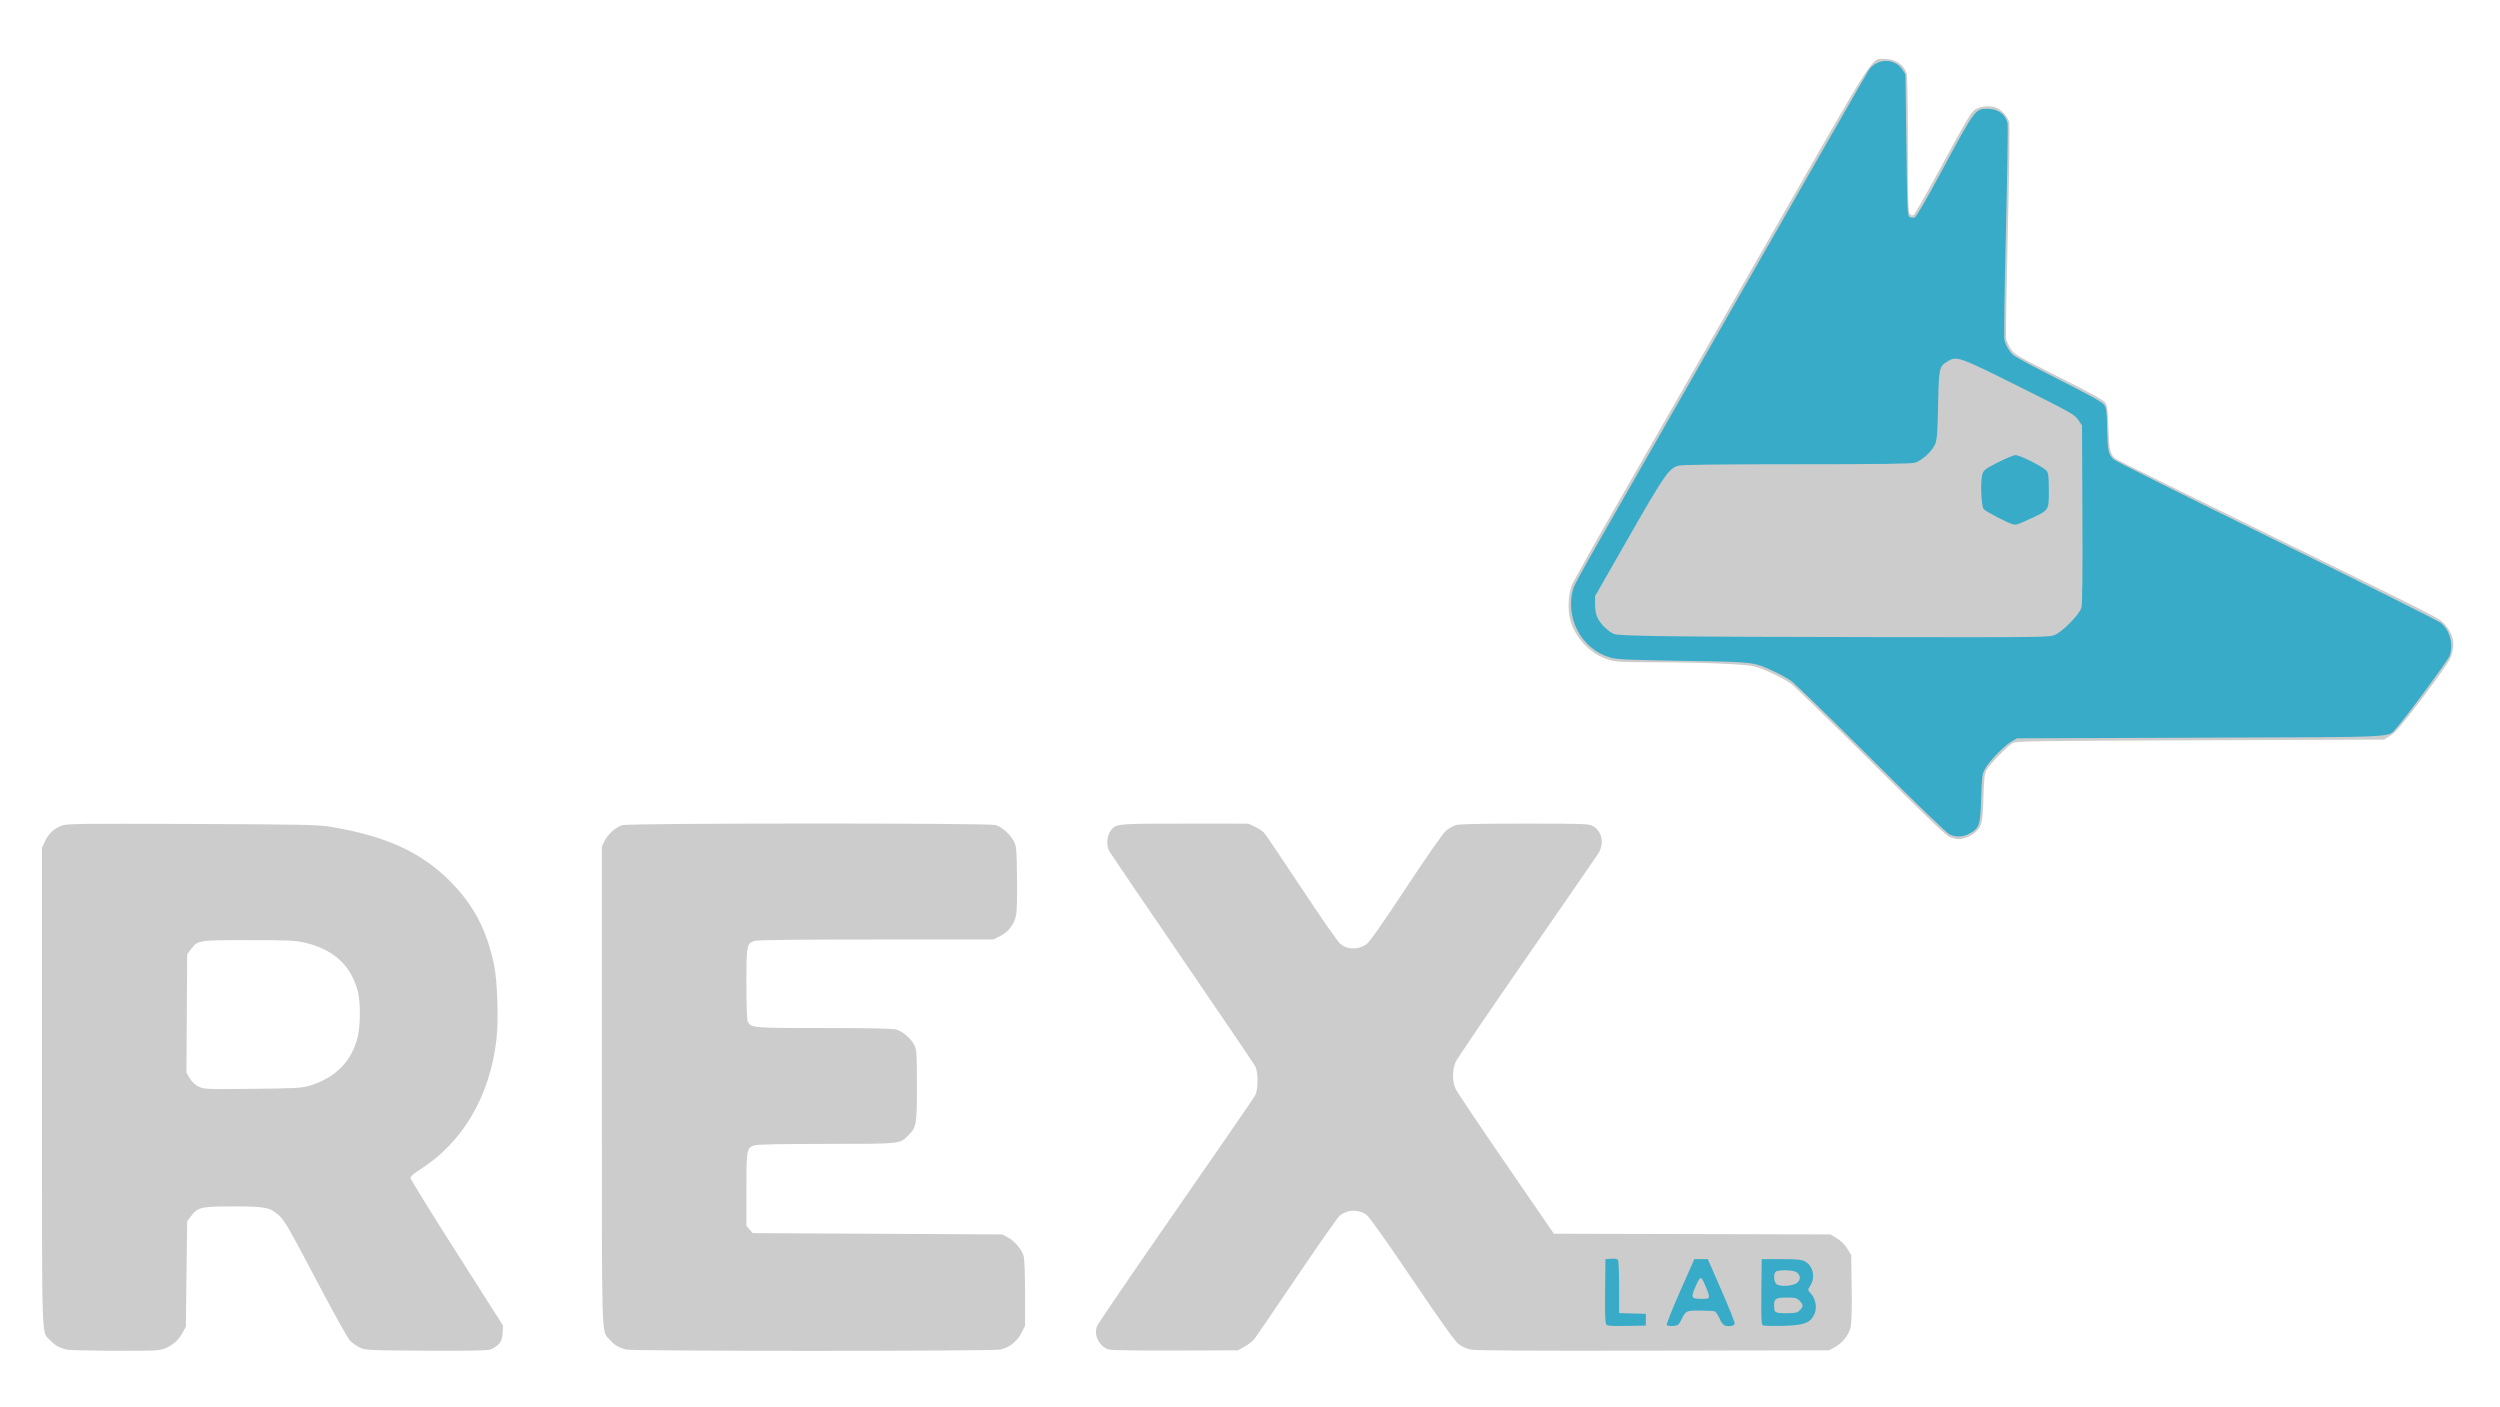
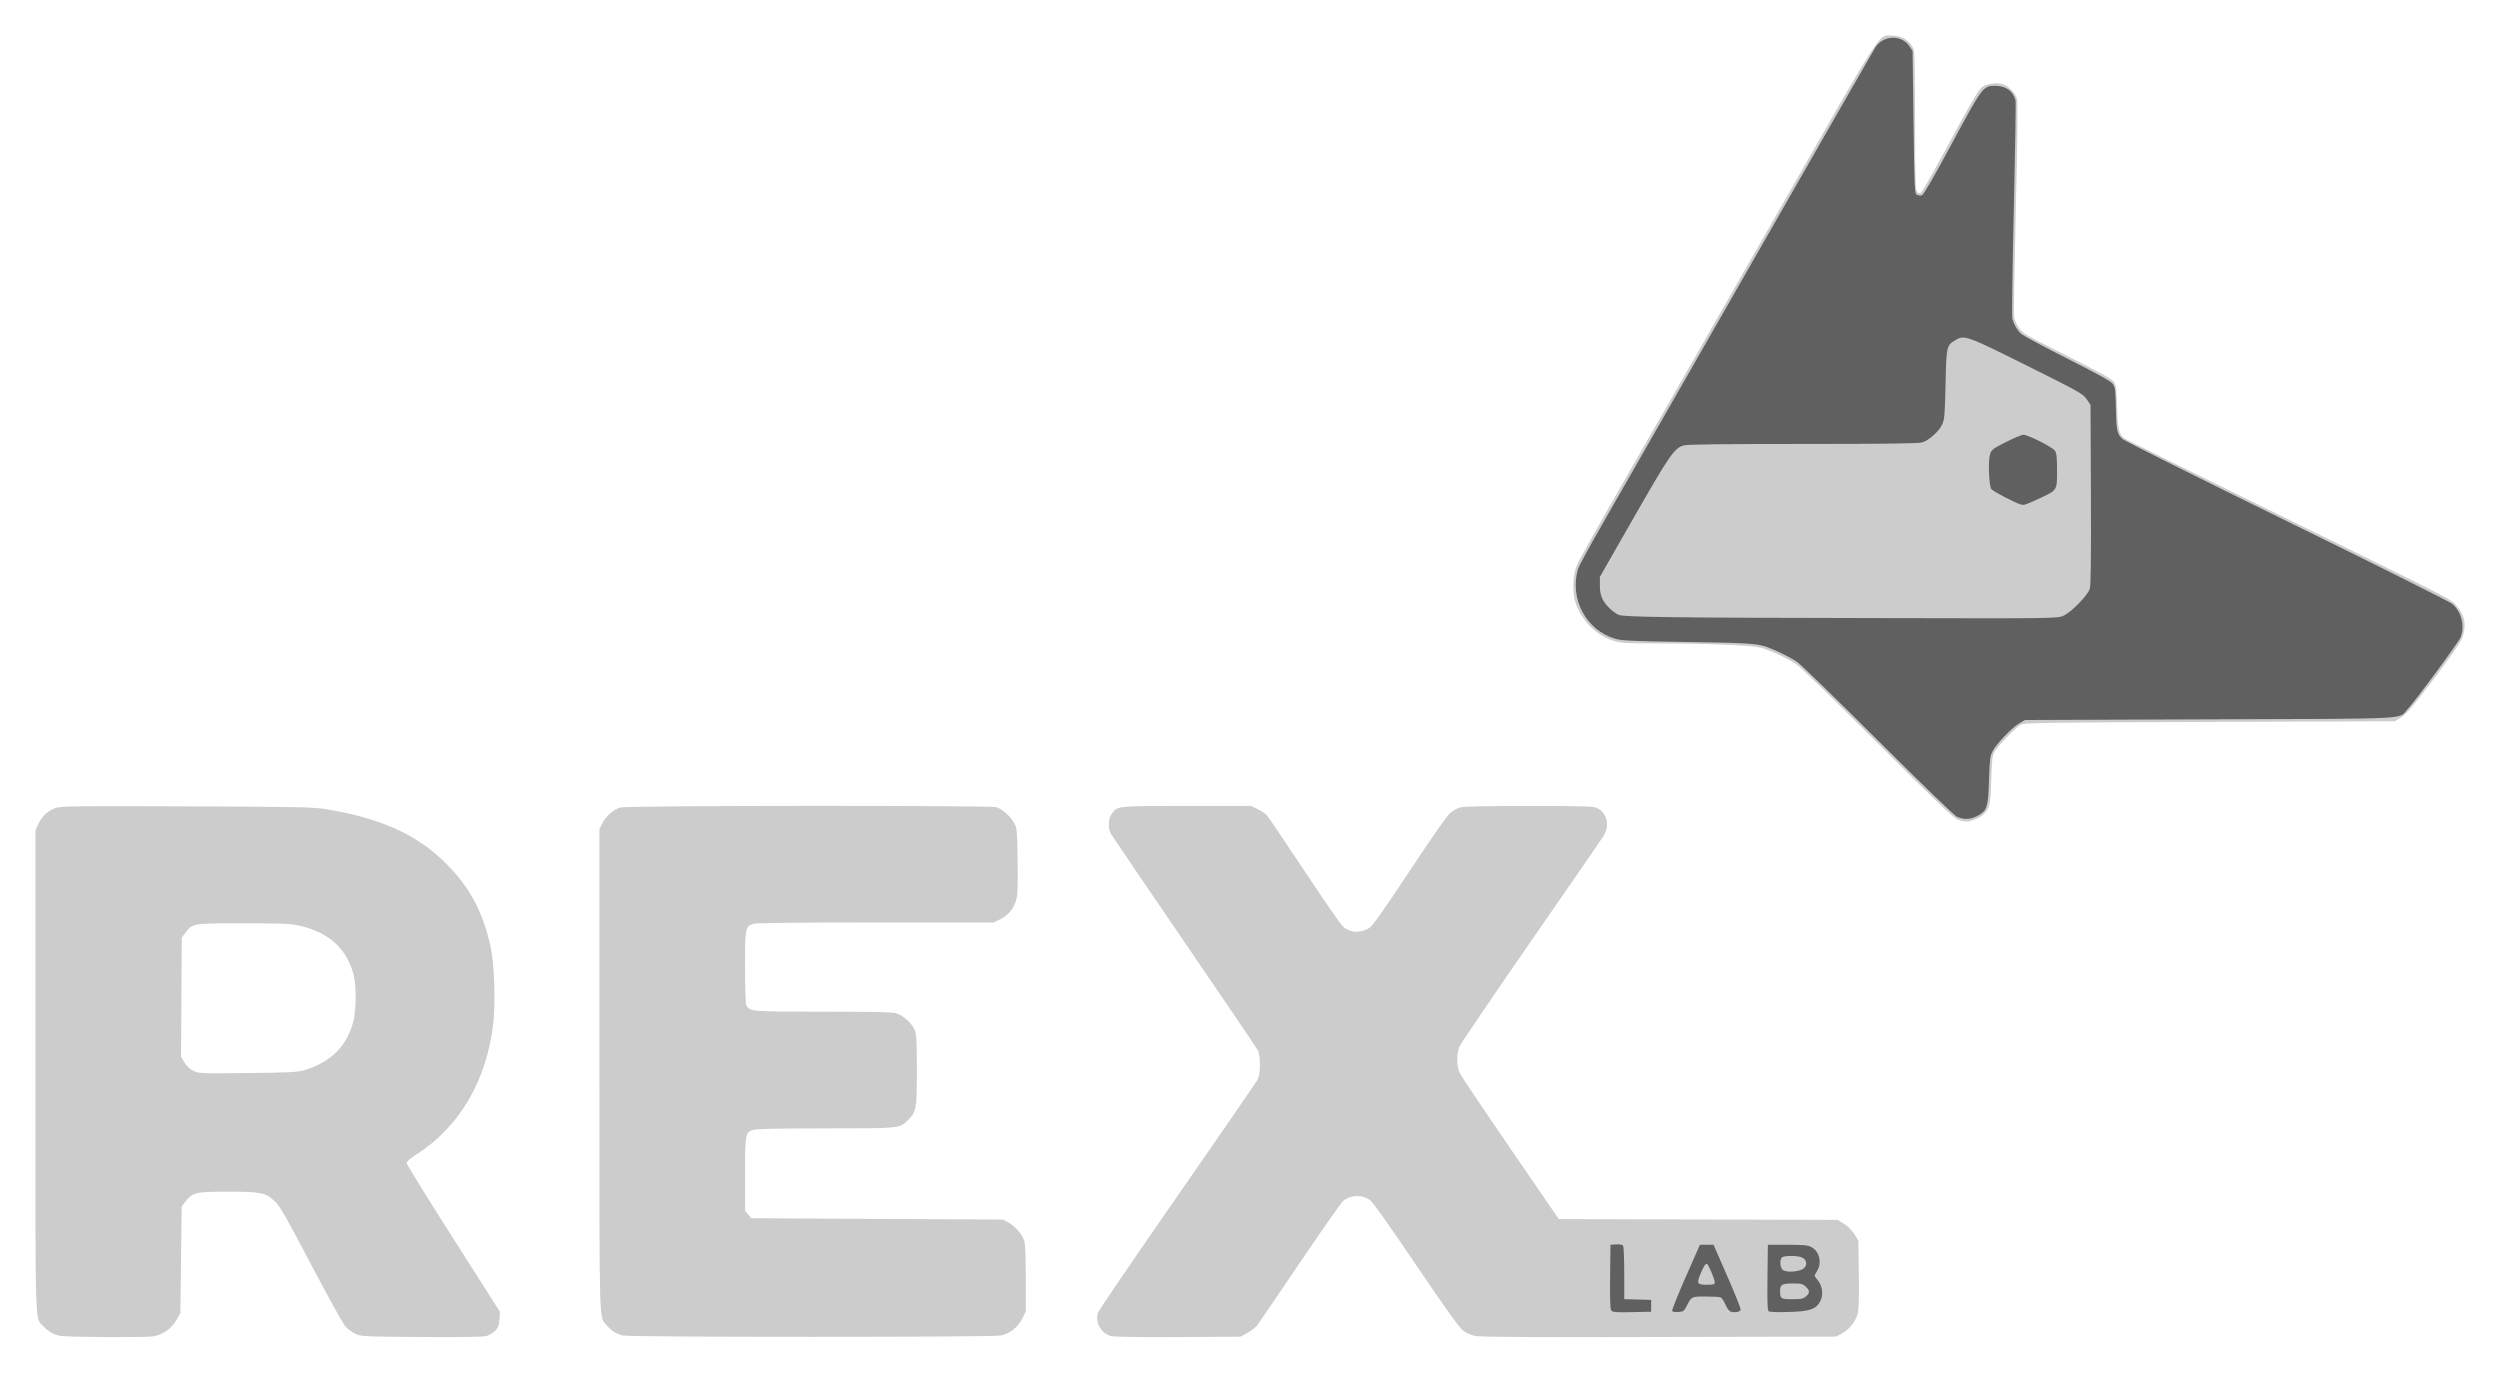
- <svg xmlns="http://www.w3.org/2000/svg" id="svg3336" version="1.1" width="1920" height="1080" viewBox="0 0 1920 1080">
+ <svg xmlns="http://www.w3.org/2000/svg" id="svg3336" version="1.1" width="70.645" height="38.786" viewBox="0 0 70.645 38.786">
  <defs id="defs3340" />
-   <g id="g3361" transform="translate(-67.22598,-1081.461)">
-     <path style="fill:#cccccc" d="m 118.187,2117.901 c -5.272,-1.241 -8.691,-3.189 -12.417,-7.073 -6.803,-7.092 -6.302,8.416 -6.291,-194.553 l 0.01,-183.782 2.347,-5.041 c 2.715,-5.831 6.765,-9.58 12.861,-11.909 3.913,-1.494 13.039,-1.612 99.79,-1.283 82.324,0.312 96.866,0.587 105.528,1.994 42.919,6.971 70.649,19.526 92.985,42.101 17.906,18.097 27.807,36.825 33.538,63.438 2.725,12.654 3.739,42.767 1.955,58.05 -5.104,43.719 -25.874,79.022 -58.774,99.898 -4.583,2.908 -7.25,5.258 -7.25,6.389 0,0.984 16.001,26.893 35.558,57.575 l 35.558,55.787 -0.372,5.751 c -0.304,4.691 -0.904,6.307 -3.261,8.766 -1.589,1.658 -4.611,3.479 -6.717,4.046 -2.446,0.659 -20.339,0.924 -49.548,0.734 -44.206,-0.287 -45.868,-0.367 -50.219,-2.421 -2.475,-1.168 -5.906,-3.643 -7.623,-5.5 -1.718,-1.857 -13.53,-23.176 -26.249,-47.376 -19.33,-36.778 -23.862,-44.681 -27.615,-48.152 -7.201,-6.66 -10.548,-7.348 -35.731,-7.348 -24.693,0 -27.052,0.556 -32.474,7.66 l -2.808,3.679 -0.5,40.58 -0.5,40.58 -3.093,5.5 c -3.655,6.498 -10.747,11.364 -18.018,12.36 -6.973,0.956 -66.304,0.577 -70.671,-0.452 z m 185.782,-202.331 c 20.763,-6.034 33.565,-18.909 38.108,-38.327 2.051,-8.768 2.017,-26.778 -0.067,-34.579 -5.337,-19.98 -18.783,-32.211 -41.041,-37.331 -6.953,-1.599 -12.579,-1.84 -43,-1.84 -39.133,0 -38.671,-0.075 -44.198,7.17 l -2.802,3.672 -0.28,45.441 -0.28,45.441 2.503,4.271 c 1.624,2.771 4.004,5.028 6.78,6.428 4.195,2.117 4.981,2.151 41.277,1.778 31.45,-0.323 37.9,-0.641 43,-2.123 z m 244.218,202.331 c -5.583,-1.315 -9.029,-3.36 -12.694,-7.535 -6.474,-7.374 -6.023,7.184 -6.023,-194.526 l 0,-184.216 2.088,-4.313 c 2.558,-5.284 8.584,-10.604 13.771,-12.158 5.255,-1.575 280.804,-1.659 286.462,-0.088 4.718,1.31 11.105,6.949 14.002,12.36 2.031,3.795 2.2,5.681 2.513,28.068 0.214,15.334 -0.071,25.844 -0.79,29.107 -1.531,6.954 -5.974,12.681 -12.274,15.82 l -5.164,2.573 -90.154,0 c -61.708,0 -91.127,0.339 -93.238,1.075 -6.037,2.104 -6.215,3.051 -6.215,32.956 0,16.675 0.396,27.841 1.03,29.025 2.614,4.885 3.318,4.945 58.555,4.945 36.331,0 52.834,0.345 55.557,1.161 5.176,1.551 11.704,7.29 13.972,12.284 1.644,3.619 1.842,6.961 1.842,31.056 0,29.749 -0.331,31.661 -6.563,37.893 -6.7,6.7 -5.366,6.561 -62.994,6.585 -34.517,0.014 -53.141,0.385 -55.184,1.097 -6.058,2.112 -6.215,2.966 -6.215,33.834 l 0,27.98 2.413,2.806 2.413,2.806 95.837,0.5 95.837,0.5 4.143,2.216 c 5.239,2.802 10.694,9.127 12.197,14.143 0.746,2.491 1.161,12.782 1.161,28.828 l 0,24.955 -2.75,5.422 c -3.372,6.648 -9.335,11.36 -16.256,12.844 -6.307,1.353 -281.532,1.353 -287.276,5e-4 z m 370.678,0.037 c -7.341,-2.194 -11.831,-11.064 -9.108,-17.996 0.801,-2.039 28.031,-41.97 60.51,-88.734 32.479,-46.764 59.868,-86.531 60.864,-88.371 2.478,-4.577 2.531,-18.018 0.089,-22.518 -0.947,-1.745 -26.087,-38.832 -55.867,-82.415 -29.78,-43.583 -55.041,-80.761 -56.137,-82.618 -2.443,-4.141 -2.037,-11.662 0.843,-15.608 4.172,-5.716 3.869,-5.686 57.063,-5.675 l 48.849,0.01 5,2.358 c 2.75,1.297 5.965,3.43 7.144,4.74 1.179,1.31 13.909,20.157 28.288,41.882 14.379,21.725 27.665,40.935 29.525,42.69 5.395,5.088 13.295,5.591 20.34,1.294 2.397,-1.462 10.745,-13.279 30.575,-43.28 16.82,-25.447 28.709,-42.448 31.01,-44.345 2.052,-1.692 5.446,-3.59 7.541,-4.217 2.629,-0.788 18.962,-1.141 52.709,-1.141 45.449,0 49.14,0.129 52.307,1.827 7.258,3.893 9.167,13.483 4.224,21.227 -1.561,2.445 -26.368,38.421 -55.127,79.946 -28.759,41.525 -53.21,77.525 -54.335,80 -2.636,5.801 -2.671,15.035 -0.079,20.668 1.032,2.243 18.441,28.202 38.686,57.687 l 36.809,53.609 106.27,0.268 106.27,0.268 4.895,3.026 c 3.03,1.874 6.047,4.89 7.921,7.918 l 3.026,4.892 0.334,25.082 c 0.215,16.144 -0.068,26.906 -0.792,30.201 -1.342,6.1 -6.354,12.432 -12.399,15.665 l -4.143,2.216 -134.99,0.271 c -95.011,0.191 -136.554,-0.054 -140.271,-0.825 -3.149,-0.654 -6.921,-2.378 -9.342,-4.271 -2.828,-2.211 -13.704,-17.442 -35.827,-50.175 -20.775,-30.738 -32.895,-47.77 -35.03,-49.226 -6.221,-4.242 -14.363,-3.955 -20.302,0.717 -1.393,1.096 -16.159,22.134 -32.812,46.75 -16.653,24.617 -31.323,46.148 -32.598,47.847 -1.276,1.699 -4.684,4.399 -7.574,6 l -5.254,2.912 -48,0.187 c -27.219,0.106 -49.344,-0.215 -51.105,-0.741 z m 646.184,-393.43 c -3.051,-1.087 -16.469,-13.904 -60.5,-57.788 -31.119,-31.015 -58.873,-58.029 -61.675,-60.031 -6.529,-4.664 -20.199,-11.176 -27.904,-13.292 -6.869,-1.887 -38.686,-3.199 -80.645,-3.326 -22.727,-0.069 -26.385,-0.306 -32.154,-2.088 -12.551,-3.877 -23.769,-15.039 -28.366,-28.227 -2.829,-8.114 -2.47,-21.536 0.782,-29.263 1.389,-3.3 18.942,-34.575 39.007,-69.5 20.065,-34.925 70.647,-123.298 112.403,-196.384 84.141,-147.27 78.111,-137.902 88.762,-137.902 7.841,0 14.151,4.018 16.645,10.601 0.706,1.862 1.067,20.335 1.067,54.559 0,43.495 0.23,52.053 1.441,53.685 1.085,1.461 1.845,1.694 3.072,0.941 0.896,-0.55 10.935,-18.268 22.308,-39.374 15.417,-28.61 21.512,-39.017 23.956,-40.9 3.888,-2.996 11.297,-4.017 16.556,-2.281 4.264,1.407 9.211,6.742 10.459,11.278 0.555,2.019 0.172,33.999 -0.999,83.277 -1.045,44 -1.646,81.383 -1.335,83.073 0.311,1.69 1.877,5.142 3.48,7.669 2.816,4.441 4.059,5.171 36.859,21.656 24.946,12.537 34.443,17.795 35.823,19.831 1.587,2.341 1.958,5.327 2.391,19.271 0.551,17.745 1.42,21.087 6.314,24.294 1.336,0.875 49.839,24.842 107.785,53.26 146.071,71.636 139.852,68.461 144.569,73.82 6.527,7.415 7.908,15.452 4.27,24.838 -1.311,3.382 -9.15,14.647 -21.75,31.256 -15.922,20.988 -20.644,26.55 -24.622,29 l -4.921,3.031 -141.079,0.5 c -129.603,0.459 -141.323,0.636 -144.079,2.177 -4.134,2.311 -17.891,16.55 -20.118,20.823 -1.494,2.867 -1.923,6.757 -2.368,21.5 -0.594,19.695 -1.18,21.937 -7.009,26.842 -3.073,2.586 -8.756,4.68 -12.505,4.608 -1.1,-0.021 -3.764,-0.667 -5.921,-1.435 z" id="path3371" />
-     <path style="fill:#37abc8" d="m 1300.846,2098.645 c -0.83,-1 -1.085,-8.376 -0.894,-25.776 l 0.268,-24.376 4.401,-0.315 c 2.844,-0.203 4.696,0.15 5.235,1 0.459,0.723 0.841,10.187 0.849,21.03 l 0.015,19.715 10.25,0.285 10.25,0.285 0,4.5 0,4.5 -14.606,0.276 c -11.556,0.218 -14.849,-0.016 -15.768,-1.124 z m 46.41,0.407 c -0.356,-0.576 4.266,-12.188 10.272,-25.803 l 10.919,-24.755 5.187,0 5.187,0 10.48,23.971 c 5.764,13.184 10.349,24.659 10.189,25.5 -0.326,1.71 -3.799,2.49 -7.243,1.625 -1.524,-0.383 -2.962,-2.179 -4.376,-5.468 -1.159,-2.694 -2.829,-5.175 -3.711,-5.513 -0.882,-0.339 -6.012,-0.615 -11.399,-0.615 -10.807,0 -10.713,-0.047 -14.369,7.197 -1.977,3.918 -2.545,4.331 -6.33,4.606 -2.287,0.167 -4.45,-0.169 -4.806,-0.745 z m 32.464,-21.992 c 0,-2.396 -4.985,-14.066 -6.008,-14.066 -1.177,0 -2.476,2.084 -4.891,7.847 -3.038,7.252 -2.501,8.153 4.868,8.153 5.296,0 6.031,-0.236 6.031,-1.934 z m 41.232,22.167 c -0.979,-0.674 -1.207,-6.554 -1,-25.803 l 0.268,-24.93 15,0 c 12.448,9e-4 15.55,0.301 18.233,1.767 6.21,3.392 8.14,11.965 4.149,18.424 -2.118,3.426 -2.118,3.428 -0.125,5.618 4.641,5.099 5.665,12.445 2.493,17.881 -3.266,5.598 -8.043,7.114 -23.75,7.538 -7.7,0.208 -14.57,-0.015 -15.268,-0.495 z m 28.453,-11.408 c 2.945,-2.767 2.916,-4.315 -0.14,-7.371 -2.161,-2.16 -3.334,-2.454 -9.8,-2.454 -8.258,0 -9.745,0.857 -9.745,5.618 0,6.077 0.443,6.382 9.293,6.382 6.918,0 8.411,-0.312 10.393,-2.174 z m -1.533,-21.534 c 2.686,-2.686 1.9,-6.492 -1.675,-8.121 -3.357,-1.53 -13.738,-1.51 -15.277,0.029 -1.753,1.753 -1.465,7.392 0.477,9.334 2.493,2.493 13.576,1.658 16.476,-1.242 z m 116.848,-343.872 c -2.22,-0.952 -24.342,-22.279 -60.5,-58.325 -31.35,-31.254 -59.172,-58.281 -61.827,-60.061 -2.655,-1.78 -8.505,-4.953 -13,-7.052 -15.407,-7.192 -14.76,-7.118 -69.815,-7.991 -41.896,-0.664 -50.556,-1.05 -55.5,-2.471 -22.419,-6.443 -35.307,-30.688 -28.453,-53.522 0.578,-1.925 8.544,-16.55 17.702,-32.5 9.158,-15.95 59.605,-104.149 112.105,-195.999 52.5,-91.85 96.232,-168.097 97.183,-169.438 6.376,-8.993 19.776,-9.102 25.603,-0.208 l 2.389,3.647 0.71,54.297 c 0.677,51.767 0.798,54.344 2.594,55.305 1.036,0.555 2.742,0.736 3.79,0.404 1.253,-0.398 8.989,-13.78 22.575,-39.051 23.409,-43.543 24.089,-44.455 33.11,-44.455 8.236,0 13.916,4.027 15.656,11.097 0.351,1.428 -0.23,38.859 -1.292,83.179 -1.065,44.441 -1.561,81.873 -1.105,83.461 1.285,4.48 3.639,8.531 6.544,11.263 1.462,1.375 17.352,9.925 35.312,19 23.485,11.867 33.224,17.293 34.686,19.323 1.801,2.5 2.068,4.617 2.336,18.5 0.326,16.889 0.904,19.589 5.02,23.458 1.472,1.384 57.802,29.541 125.177,62.57 67.375,33.03 124.141,61.411 126.146,63.07 6.911,5.717 9.745,16.355 6.692,25.114 -1.232,3.534 -34.556,48.801 -40.708,55.297 -7.417,7.831 6.762,7.109 -150.63,7.668 l -141,0.5 -4.568,2.686 c -5.639,3.315 -17.113,15.327 -20.114,21.058 -1.988,3.796 -2.288,6.201 -2.773,22.256 -0.627,20.734 -1.439,23.197 -8.965,27.176 -5.029,2.659 -10.038,2.907 -15.08,0.745 z m 80.915,-153.468 c 6.059,-2.749 18.627,-15.658 20.07,-20.616 0.788,-2.706 1.028,-23.929 0.816,-72.002 l -0.301,-68.164 -3,-4.336 c -2.823,-4.079 -5.51,-5.588 -45.5,-25.53 -46.214,-23.047 -47.743,-23.588 -54.696,-19.349 -6.593,4.02 -6.748,4.729 -7.343,33.495 -0.459,22.177 -0.81,26.682 -2.362,30.306 -2.273,5.31 -10.112,12.48 -15.364,14.053 -2.933,0.879 -26.636,1.19 -90.852,1.194 -60.557,0 -88.095,0.342 -90.881,1.115 -7.227,2.006 -10.775,7.117 -38.035,54.801 l -25.968,45.422 0.037,6.578 c 0.027,4.747 0.637,7.718 2.191,10.673 2.335,4.439 7.924,9.837 12.133,11.72 3.868,1.73 44.389,2.228 199.139,2.449 133.642,0.191 135.56,0.166 139.915,-1.81 z m -32.915,-84.962 c -4.233,-1.188 -20.525,-9.715 -22.034,-11.532 -1.876,-2.26 -2.641,-21.265 -1.067,-26.516 1.051,-3.507 1.948,-4.206 12.038,-9.367 5.996,-3.067 12.072,-5.577 13.501,-5.577 3.54,0 22.027,9.398 23.985,12.193 1.237,1.766 1.578,5.011 1.578,15.03 0,15.288 0.196,14.977 -13.378,21.248 -11.549,5.336 -11.629,5.361 -14.622,4.521 z" id="path3363" />
+   <g id="g3361" transform="translate(-990.1067,-1603.359)">
+     <path style="fill:#cccccc" d="m 991.801,1641.106 c -0.195,-0.045 -0.322,-0.118 -0.46,-0.262 -0.252,-0.263 -0.234,0.312 -0.233,-7.211 l 3.8e-4,-6.812 0.087,-0.187 c 0.101,-0.216 0.251,-0.355 0.477,-0.441 0.145,-0.055 0.483,-0.06 3.699,-0.048 3.052,0.011 3.59,0.022 3.912,0.074 1.591,0.258 2.619,0.724 3.447,1.56 0.664,0.671 1.031,1.365 1.243,2.352 0.101,0.469 0.139,1.585 0.072,2.152 -0.189,1.62 -0.959,2.929 -2.179,3.703 -0.17,0.108 -0.269,0.195 -0.269,0.237 0,0.037 0.593,0.997 1.318,2.134 l 1.318,2.068 -0.013,0.213 c -0.011,0.174 -0.033,0.234 -0.121,0.325 -0.059,0.061 -0.171,0.129 -0.249,0.15 -0.091,0.024 -0.754,0.034 -1.837,0.027 -1.639,-0.011 -1.7,-0.014 -1.861,-0.09 -0.092,-0.043 -0.219,-0.135 -0.283,-0.204 -0.063,-0.069 -0.501,-0.859 -0.973,-1.756 -0.716,-1.363 -0.884,-1.656 -1.024,-1.785 -0.267,-0.247 -0.391,-0.272 -1.324,-0.272 -0.915,0 -1.003,0.021 -1.204,0.284 l -0.104,0.136 -0.018,1.504 -0.018,1.504 -0.115,0.204 c -0.135,0.241 -0.398,0.421 -0.668,0.458 -0.258,0.035 -2.458,0.021 -2.62,-0.017 z m 6.886,-7.5 c 0.77,-0.224 1.244,-0.701 1.413,-1.421 0.075,-0.325 0.074,-0.993 0,-1.282 -0.198,-0.741 -0.696,-1.194 -1.521,-1.384 -0.258,-0.059 -0.466,-0.069 -1.594,-0.069 -1.451,0 -1.433,0 -1.638,0.266 l -0.104,0.136 -0.01,1.684 -0.01,1.684 0.093,0.158 c 0.06,0.102 0.148,0.186 0.251,0.238 0.156,0.079 0.185,0.08 1.53,0.065 1.166,-0.012 1.405,-0.023 1.594,-0.079 z m 9.052,7.5 c -0.207,-0.049 -0.335,-0.125 -0.471,-0.279 -0.24,-0.273 -0.223,0.266 -0.223,-7.21 l 0,-6.828 0.078,-0.16 c 0.094,-0.196 0.318,-0.393 0.51,-0.451 0.195,-0.059 10.409,-0.061 10.618,-0.011 0.175,0.049 0.412,0.258 0.519,0.458 0.076,0.141 0.081,0.211 0.093,1.04 0.011,0.568 0,0.958 -0.029,1.079 -0.057,0.258 -0.222,0.47 -0.455,0.587 l -0.191,0.095 -3.342,0 c -2.287,0 -3.378,0.012 -3.456,0.04 -0.224,0.078 -0.23,0.113 -0.23,1.222 0,0.618 0.014,1.032 0.038,1.076 0.097,0.181 0.123,0.183 2.171,0.183 1.347,0 1.958,0.012 2.059,0.043 0.192,0.058 0.434,0.27 0.518,0.455 0.061,0.134 0.069,0.258 0.069,1.151 0,1.103 -0.012,1.173 -0.243,1.405 -0.248,0.248 -0.199,0.243 -2.335,0.244 -1.279,0 -1.97,0.014 -2.046,0.04 -0.225,0.079 -0.23,0.11 -0.23,1.254 l 0,1.037 0.09,0.104 0.09,0.104 3.552,0.019 3.552,0.018 0.154,0.082 c 0.194,0.103 0.396,0.338 0.452,0.524 0.028,0.092 0.043,0.474 0.043,1.069 l 0,0.925 -0.102,0.201 c -0.125,0.246 -0.346,0.421 -0.603,0.476 -0.234,0.05 -10.435,0.05 -10.648,10e-5 z m 13.74,0 c -0.272,-0.081 -0.439,-0.41 -0.338,-0.667 0.03,-0.076 1.039,-1.556 2.243,-3.289 1.204,-1.734 2.219,-3.208 2.256,-3.276 0.092,-0.17 0.093,-0.668 0.011,-0.835 -0.034,-0.064 -0.967,-1.439 -2.071,-3.055 -1.104,-1.615 -2.04,-2.994 -2.081,-3.062 -0.091,-0.153 -0.076,-0.432 0.031,-0.579 0.155,-0.212 0.143,-0.211 2.115,-0.21 l 1.811,0 0.185,0.088 c 0.102,0.048 0.221,0.127 0.265,0.176 0.043,0.049 0.515,0.747 1.049,1.552 0.533,0.805 1.025,1.517 1.094,1.583 0.2,0.189 0.493,0.207 0.754,0.048 0.089,-0.054 0.398,-0.492 1.133,-1.604 0.624,-0.943 1.064,-1.573 1.149,-1.644 0.077,-0.063 0.202,-0.133 0.28,-0.156 0.098,-0.029 0.703,-0.042 1.954,-0.042 1.685,0 1.821,0.011 1.939,0.068 0.269,0.144 0.34,0.5 0.157,0.787 -0.058,0.091 -0.977,1.424 -2.043,2.963 -1.066,1.539 -1.972,2.874 -2.014,2.965 -0.098,0.215 -0.099,0.557 0,0.766 0.038,0.083 0.684,1.045 1.434,2.138 l 1.364,1.987 3.939,0.011 3.939,0.011 0.181,0.112 c 0.112,0.07 0.224,0.181 0.294,0.294 l 0.112,0.181 0.012,0.93 c 0.011,0.599 0,0.997 -0.029,1.119 -0.05,0.226 -0.236,0.461 -0.46,0.581 l -0.154,0.082 -5.003,0.011 c -3.522,0.011 -5.062,0 -5.199,-0.03 -0.117,-0.024 -0.256,-0.088 -0.346,-0.158 -0.104,-0.082 -0.508,-0.646 -1.328,-1.86 -0.77,-1.139 -1.219,-1.771 -1.298,-1.825 -0.231,-0.157 -0.532,-0.147 -0.753,0.027 -0.051,0.041 -0.599,0.82 -1.216,1.733 -0.617,0.912 -1.161,1.711 -1.208,1.774 -0.047,0.063 -0.173,0.163 -0.281,0.222 l -0.195,0.108 -1.779,0.011 c -1.009,0.011 -1.829,-0.011 -1.894,-0.027 z m 23.952,-14.583 c -0.113,-0.041 -0.61,-0.515 -2.243,-2.142 -1.153,-1.15 -2.182,-2.151 -2.286,-2.225 -0.242,-0.173 -0.749,-0.414 -1.034,-0.493 -0.255,-0.07 -1.434,-0.118 -2.989,-0.123 -0.842,0 -0.978,-0.011 -1.192,-0.078 -0.465,-0.144 -0.881,-0.557 -1.051,-1.046 -0.104,-0.301 -0.091,-0.798 0.029,-1.085 0.051,-0.122 0.702,-1.282 1.446,-2.576 0.744,-1.295 2.619,-4.57 4.166,-7.279 3.119,-5.459 2.895,-5.112 3.29,-5.112 0.291,0 0.525,0.149 0.617,0.393 0.027,0.069 0.039,0.754 0.039,2.022 0,1.612 0.011,1.929 0.053,1.99 0.04,0.054 0.069,0.063 0.114,0.035 0.033,-0.02 0.405,-0.677 0.827,-1.46 0.571,-1.06 0.797,-1.446 0.888,-1.516 0.144,-0.111 0.419,-0.149 0.614,-0.084 0.158,0.052 0.342,0.25 0.388,0.418 0.021,0.074 0.011,1.26 -0.037,3.087 -0.039,1.631 -0.061,3.017 -0.049,3.079 0.011,0.063 0.07,0.191 0.129,0.284 0.104,0.165 0.151,0.192 1.366,0.803 0.925,0.465 1.277,0.66 1.328,0.735 0.059,0.087 0.072,0.197 0.089,0.714 0.02,0.658 0.052,0.782 0.234,0.9 0.05,0.032 1.847,0.921 3.995,1.974 5.414,2.655 5.184,2.538 5.359,2.736 0.242,0.275 0.293,0.573 0.158,0.921 -0.048,0.125 -0.339,0.543 -0.806,1.159 -0.59,0.778 -0.765,0.984 -0.913,1.075 l -0.182,0.112 -5.229,0.018 c -4.804,0.017 -5.238,0.023 -5.34,0.081 -0.153,0.085 -0.663,0.613 -0.746,0.772 -0.055,0.107 -0.071,0.251 -0.088,0.797 -0.022,0.73 -0.043,0.813 -0.26,0.995 -0.114,0.095 -0.325,0.173 -0.464,0.171 -0.041,0 -0.14,-0.024 -0.22,-0.053 z" id="path3371" />
+     <path style="fill:#606060;fill-opacity:1" d="m 1035.638,1640.392 c -0.03,-0.037 -0.04,-0.31 -0.033,-0.955 l 0.011,-0.903 0.163,-0.011 c 0.105,-0.011 0.174,0.011 0.194,0.037 0.017,0.027 0.031,0.378 0.032,0.779 l 0,0.731 0.38,0.011 0.38,0.011 0,0.167 0,0.167 -0.541,0.011 c -0.428,0.011 -0.55,0 -0.585,-0.042 z m 1.72,0.015 c -0.013,-0.021 0.158,-0.452 0.381,-0.957 l 0.405,-0.917 0.192,0 0.192,0 0.388,0.888 c 0.214,0.489 0.384,0.914 0.378,0.945 -0.012,0.063 -0.141,0.092 -0.268,0.06 -0.057,-0.014 -0.11,-0.081 -0.162,-0.203 -0.043,-0.1 -0.104,-0.192 -0.138,-0.204 -0.033,-0.012 -0.223,-0.023 -0.423,-0.023 -0.401,0 -0.397,0 -0.533,0.267 -0.073,0.145 -0.094,0.161 -0.235,0.171 -0.084,0.011 -0.165,-0.011 -0.178,-0.028 z m 1.203,-0.815 c 0,-0.089 -0.185,-0.521 -0.223,-0.521 -0.043,0 -0.092,0.078 -0.181,0.291 -0.113,0.269 -0.092,0.302 0.18,0.302 0.196,0 0.224,-0.011 0.224,-0.072 z m 1.528,0.822 c -0.037,-0.024 -0.045,-0.243 -0.037,-0.956 l 0.011,-0.924 0.556,0 c 0.461,0 0.576,0.011 0.676,0.066 0.23,0.126 0.302,0.444 0.154,0.683 -0.079,0.127 -0.079,0.127 -0.011,0.208 0.172,0.189 0.21,0.461 0.092,0.663 -0.121,0.207 -0.298,0.264 -0.88,0.279 -0.285,0.011 -0.54,0 -0.566,-0.019 z m 1.055,-0.423 c 0.109,-0.102 0.108,-0.16 -0.011,-0.273 -0.08,-0.08 -0.124,-0.091 -0.363,-0.091 -0.306,0 -0.361,0.032 -0.361,0.208 0,0.225 0.017,0.237 0.344,0.237 0.257,0 0.312,-0.011 0.385,-0.081 z m -0.057,-0.798 c 0.1,-0.1 0.07,-0.241 -0.062,-0.301 -0.124,-0.057 -0.509,-0.055 -0.566,0 -0.065,0.065 -0.054,0.274 0.018,0.346 0.092,0.092 0.503,0.061 0.611,-0.046 z m 4.331,-12.746 c -0.082,-0.035 -0.902,-0.826 -2.243,-2.162 -1.162,-1.159 -2.193,-2.16 -2.292,-2.226 -0.099,-0.066 -0.315,-0.184 -0.482,-0.261 -0.571,-0.267 -0.547,-0.264 -2.588,-0.296 -1.553,-0.024 -1.874,-0.039 -2.057,-0.091 -0.831,-0.239 -1.309,-1.138 -1.055,-1.984 0.022,-0.071 0.317,-0.614 0.656,-1.205 0.34,-0.591 2.209,-3.86 4.155,-7.265 1.946,-3.405 3.567,-6.231 3.602,-6.28 0.236,-0.333 0.733,-0.337 0.949,-0.011 l 0.089,0.135 0.027,2.013 c 0.026,1.919 0.03,2.014 0.097,2.05 0.039,0.02 0.102,0.028 0.141,0.014 0.047,-0.014 0.333,-0.511 0.837,-1.447 0.868,-1.614 0.893,-1.648 1.227,-1.648 0.305,0 0.516,0.149 0.58,0.411 0.013,0.052 -0.011,1.44 -0.048,3.083 -0.039,1.647 -0.058,3.035 -0.041,3.094 0.048,0.166 0.135,0.316 0.243,0.417 0.054,0.051 0.643,0.368 1.309,0.704 0.871,0.44 1.231,0.641 1.286,0.716 0.067,0.093 0.077,0.171 0.087,0.686 0.012,0.626 0.033,0.726 0.186,0.87 0.054,0.051 2.143,1.095 4.64,2.319 2.497,1.224 4.602,2.276 4.676,2.338 0.256,0.212 0.361,0.606 0.248,0.931 -0.045,0.131 -1.281,1.809 -1.509,2.05 -0.275,0.29 0.251,0.264 -5.583,0.284 l -5.226,0.019 -0.169,0.1 c -0.209,0.123 -0.634,0.568 -0.746,0.78 -0.073,0.141 -0.084,0.23 -0.103,0.825 -0.023,0.769 -0.053,0.86 -0.332,1.007 -0.186,0.099 -0.372,0.108 -0.559,0.028 z m 2.999,-5.689 c 0.225,-0.102 0.69,-0.58 0.744,-0.764 0.029,-0.1 0.038,-0.887 0.031,-2.669 l -0.011,-2.527 -0.111,-0.161 c -0.104,-0.151 -0.204,-0.207 -1.687,-0.946 -1.713,-0.854 -1.77,-0.874 -2.027,-0.717 -0.244,0.149 -0.25,0.175 -0.272,1.242 -0.017,0.822 -0.03,0.989 -0.088,1.123 -0.084,0.197 -0.375,0.463 -0.57,0.521 -0.109,0.032 -0.987,0.044 -3.368,0.044 -2.245,0 -3.265,0.012 -3.369,0.041 -0.268,0.074 -0.399,0.264 -1.41,2.031 l -0.963,1.684 0,0.244 c 0,0.176 0.023,0.286 0.081,0.396 0.087,0.165 0.294,0.365 0.45,0.434 0.143,0.064 1.645,0.082 7.381,0.091 4.954,0.011 5.025,0.011 5.186,-0.067 z m -1.22,-3.149 c -0.157,-0.043 -0.761,-0.36 -0.817,-0.427 -0.07,-0.083 -0.098,-0.788 -0.039,-0.983 0.039,-0.13 0.072,-0.156 0.446,-0.347 0.222,-0.114 0.448,-0.207 0.5,-0.207 0.131,0 0.817,0.348 0.889,0.452 0.045,0.065 0.059,0.186 0.059,0.557 0,0.567 0.011,0.555 -0.496,0.788 -0.428,0.198 -0.431,0.199 -0.542,0.168 z" id="path3363" />
  </g>
</svg>
